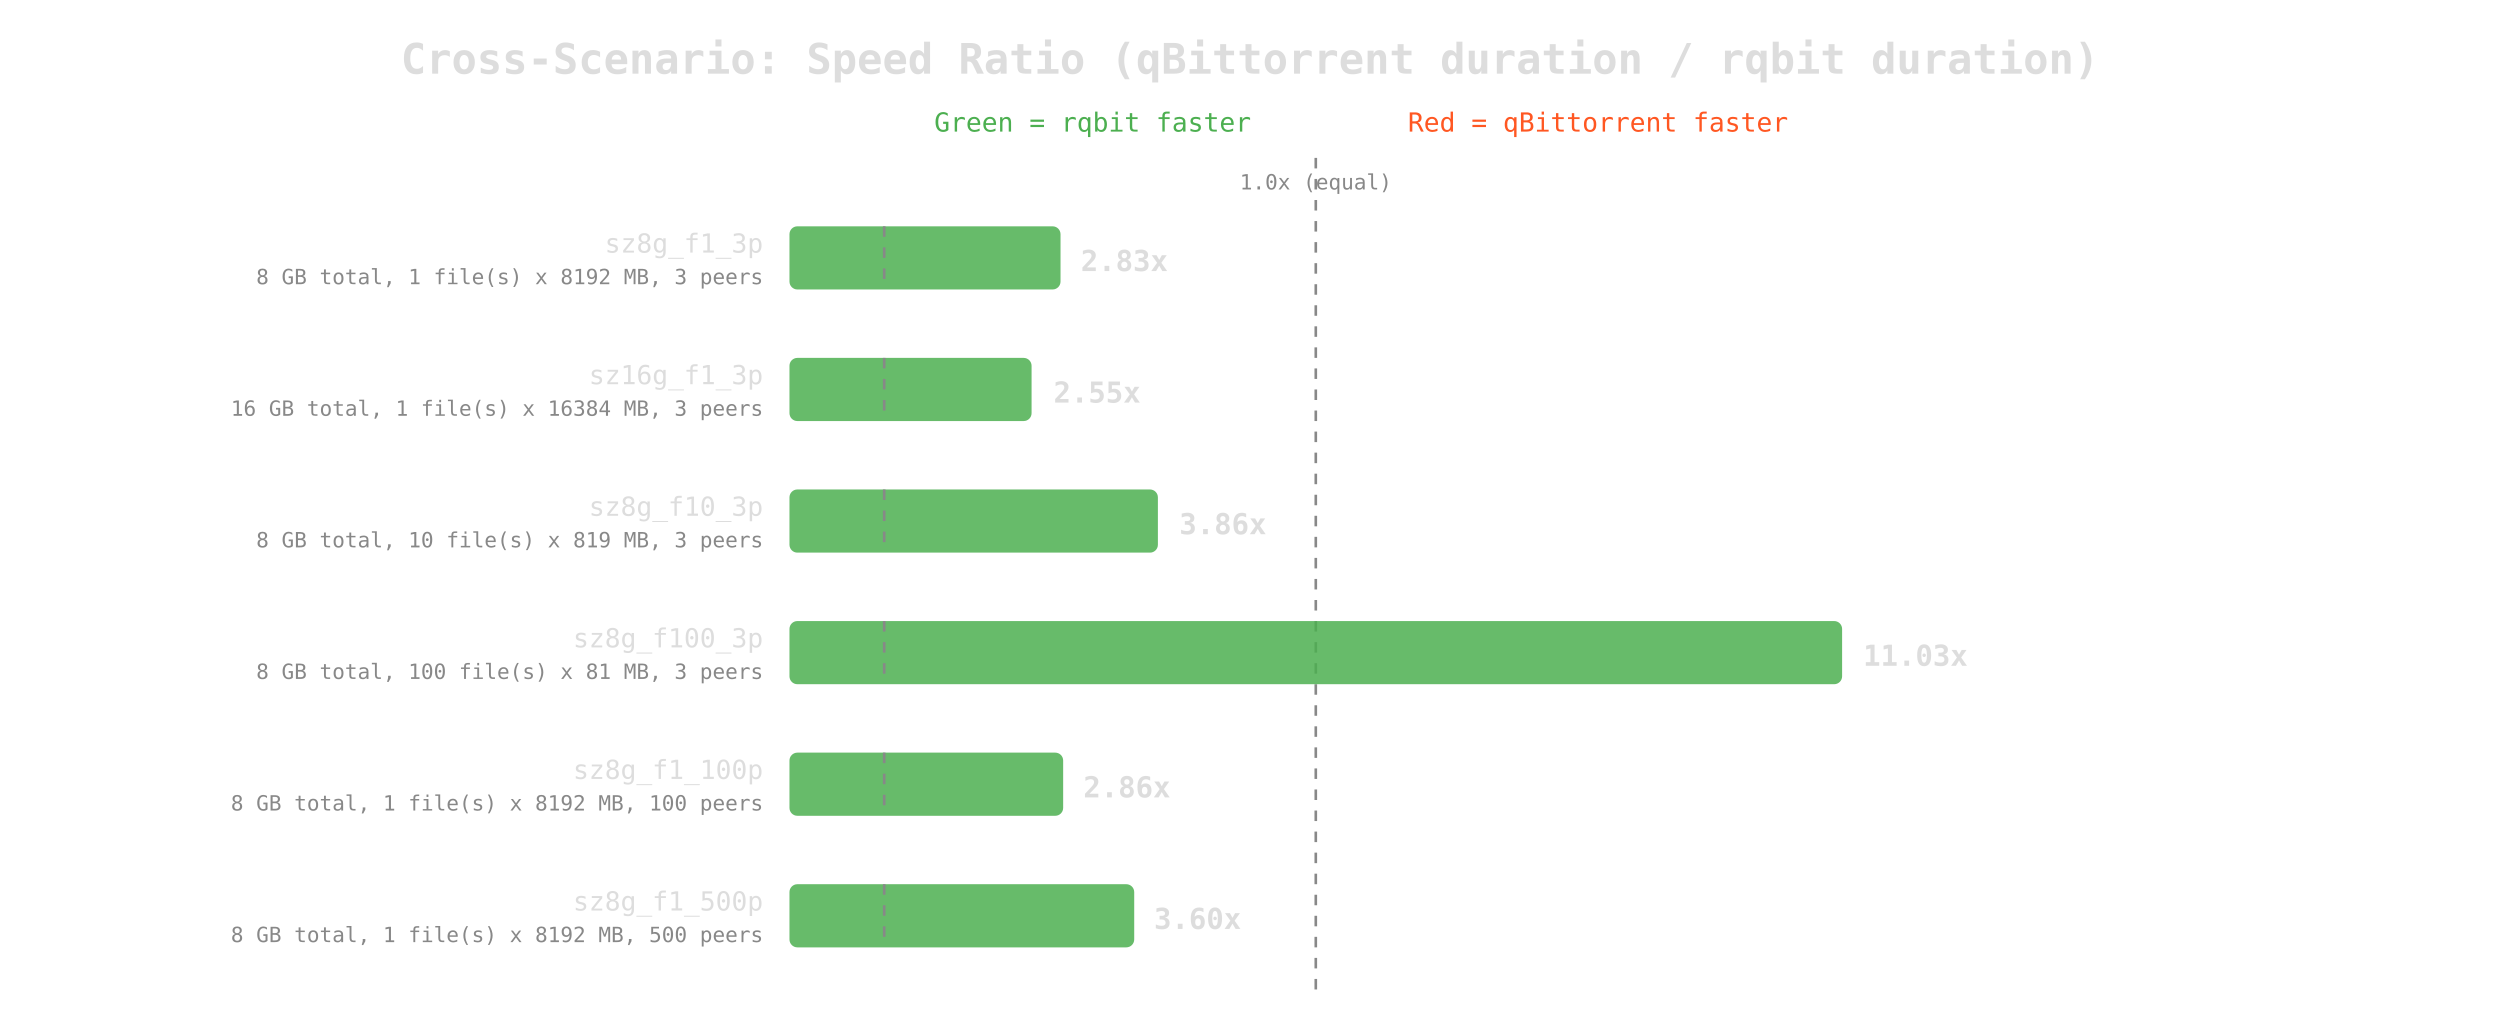
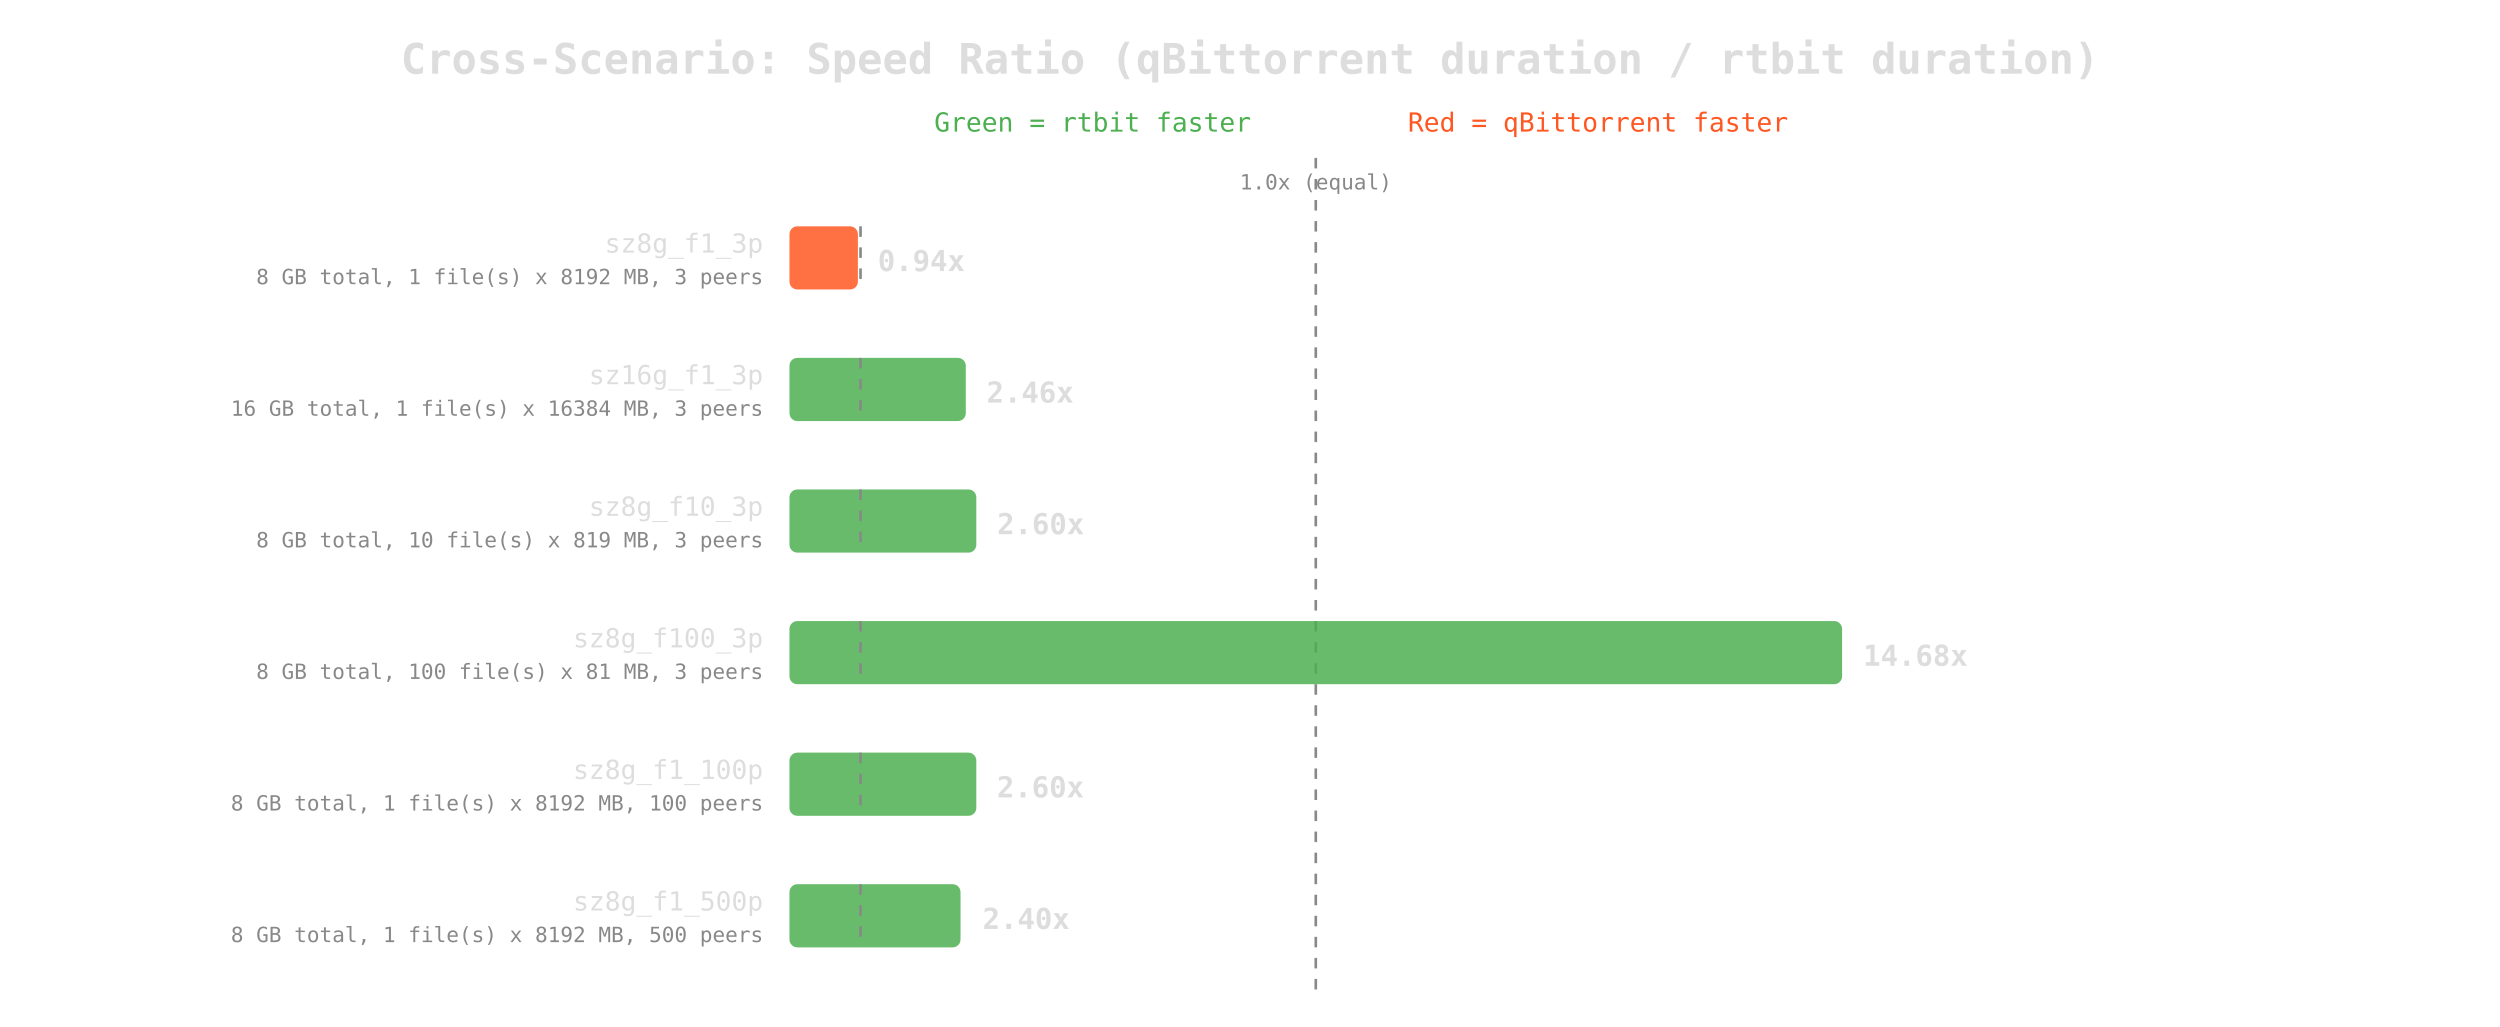
<svg xmlns="http://www.w3.org/2000/svg" width="950" height="390" style="background:#1a1a2e">
-   <text x="475" y="28" fill="#ddd" font-size="16" text-anchor="middle" font-family="monospace" font-weight="bold">Cross-Scenario: Speed Ratio (qBittorrent duration / rqbit duration)</text>
-   <text x="355" y="50" fill="#4CAF50" font-size="10" font-family="monospace">Green = rqbit faster</text>
+   <text x="475" y="28" fill="#ddd" font-size="16" text-anchor="middle" font-family="monospace" font-weight="bold">Cross-Scenario: Speed Ratio (qBittorrent duration / rtbit duration)</text>
+   <text x="355" y="50" fill="#4CAF50" font-size="10" font-family="monospace">Green = rtbit faster</text>
  <text x="535" y="50" fill="#FF5722" font-size="10" font-family="monospace">Red = qBittorrent faster</text>
  <line x1="500" y1="60" x2="500" y2="380" stroke="#888" stroke-dasharray="4" stroke-width="1" />
  <text x="500" y="72" fill="#888" font-size="8" text-anchor="middle" font-family="monospace">1.0x (equal)</text>
  <text x="290" y="96" fill="#ddd" font-size="10" text-anchor="end" font-family="monospace">sz8g_f1_3p</text>
  <text x="290" y="108" fill="#888" font-size="8" text-anchor="end" font-family="monospace">8 GB total, 1 file(s) x 8192 MB, 3 peers</text>
-   <rect x="300" y="86" width="103" height="24" fill="#4CAF50" opacity="0.85" rx="3" />
-   <text x="410.696" y="103" fill="#ddd" font-size="11" font-family="monospace" font-weight="bold">2.83x</text>
-   <line x1="336" y1="86" x2="336" y2="110" stroke="#888" stroke-dasharray="4" stroke-width="1" />
+   <rect x="300" y="86" width="26" height="24" fill="#FF5722" opacity="0.85" rx="3" />
+   <text x="333.561" y="103" fill="#ddd" font-size="11" font-family="monospace" font-weight="bold">0.94x</text>
+   <line x1="327" y1="86" x2="327" y2="110" stroke="#888" stroke-dasharray="4" stroke-width="1" />
  <text x="290" y="146" fill="#ddd" font-size="10" text-anchor="end" font-family="monospace">sz16g_f1_3p</text>
  <text x="290" y="158" fill="#888" font-size="8" text-anchor="end" font-family="monospace">16 GB total, 1 file(s) x 16384 MB, 3 peers</text>
-   <rect x="300" y="136" width="92" height="24" fill="#4CAF50" opacity="0.85" rx="3" />
-   <text x="400.329" y="153" fill="#ddd" font-size="11" font-family="monospace" font-weight="bold">2.55x</text>
-   <line x1="336" y1="136" x2="336" y2="160" stroke="#888" stroke-dasharray="4" stroke-width="1" />
+   <rect x="300" y="136" width="67" height="24" fill="#4CAF50" opacity="0.85" rx="3" />
+   <text x="374.885" y="153" fill="#ddd" font-size="11" font-family="monospace" font-weight="bold">2.46x</text>
+   <line x1="327" y1="136" x2="327" y2="160" stroke="#888" stroke-dasharray="4" stroke-width="1" />
  <text x="290" y="196" fill="#ddd" font-size="10" text-anchor="end" font-family="monospace">sz8g_f10_3p</text>
  <text x="290" y="208" fill="#888" font-size="8" text-anchor="end" font-family="monospace">8 GB total, 10 file(s) x 819 MB, 3 peers</text>
-   <rect x="300" y="186" width="140" height="24" fill="#4CAF50" opacity="0.85" rx="3" />
-   <text x="448.14" y="203" fill="#ddd" font-size="11" font-family="monospace" font-weight="bold">3.86x</text>
-   <line x1="336" y1="186" x2="336" y2="210" stroke="#888" stroke-dasharray="4" stroke-width="1" />
+   <rect x="300" y="186" width="71" height="24" fill="#4CAF50" opacity="0.85" rx="3" />
+   <text x="378.906" y="203" fill="#ddd" font-size="11" font-family="monospace" font-weight="bold">2.60x</text>
+   <line x1="327" y1="186" x2="327" y2="210" stroke="#888" stroke-dasharray="4" stroke-width="1" />
  <text x="290" y="246" fill="#ddd" font-size="10" text-anchor="end" font-family="monospace">sz8g_f100_3p</text>
  <text x="290" y="258" fill="#888" font-size="8" text-anchor="end" font-family="monospace">8 GB total, 100 file(s) x 81 MB, 3 peers</text>
  <rect x="300" y="236" width="400" height="24" fill="#4CAF50" opacity="0.85" rx="3" />
-   <text x="708" y="253" fill="#ddd" font-size="11" font-family="monospace" font-weight="bold">11.03x</text>
-   <line x1="336" y1="236" x2="336" y2="260" stroke="#888" stroke-dasharray="4" stroke-width="1" />
+   <text x="708" y="253" fill="#ddd" font-size="11" font-family="monospace" font-weight="bold">14.68x</text>
+   <line x1="327" y1="236" x2="327" y2="260" stroke="#888" stroke-dasharray="4" stroke-width="1" />
  <text x="290" y="296" fill="#ddd" font-size="10" text-anchor="end" font-family="monospace">sz8g_f1_100p</text>
  <text x="290" y="308" fill="#888" font-size="8" text-anchor="end" font-family="monospace">8 GB total, 1 file(s) x 8192 MB, 100 peers</text>
-   <rect x="300" y="286" width="104" height="24" fill="#4CAF50" opacity="0.85" rx="3" />
-   <text x="411.666" y="303" fill="#ddd" font-size="11" font-family="monospace" font-weight="bold">2.86x</text>
-   <line x1="336" y1="286" x2="336" y2="310" stroke="#888" stroke-dasharray="4" stroke-width="1" />
+   <rect x="300" y="286" width="71" height="24" fill="#4CAF50" opacity="0.85" rx="3" />
+   <text x="378.826" y="303" fill="#ddd" font-size="11" font-family="monospace" font-weight="bold">2.60x</text>
+   <line x1="327" y1="286" x2="327" y2="310" stroke="#888" stroke-dasharray="4" stroke-width="1" />
  <text x="290" y="346" fill="#ddd" font-size="10" text-anchor="end" font-family="monospace">sz8g_f1_500p</text>
  <text x="290" y="358" fill="#888" font-size="8" text-anchor="end" font-family="monospace">8 GB total, 1 file(s) x 8192 MB, 500 peers</text>
-   <rect x="300" y="336" width="131" height="24" fill="#4CAF50" opacity="0.85" rx="3" />
-   <text x="438.544" y="353" fill="#ddd" font-size="11" font-family="monospace" font-weight="bold">3.60x</text>
-   <line x1="336" y1="336" x2="336" y2="360" stroke="#888" stroke-dasharray="4" stroke-width="1" />
+   <rect x="300" y="336" width="65" height="24" fill="#4CAF50" opacity="0.85" rx="3" />
+   <text x="373.388" y="353" fill="#ddd" font-size="11" font-family="monospace" font-weight="bold">2.40x</text>
+   <line x1="327" y1="336" x2="327" y2="360" stroke="#888" stroke-dasharray="4" stroke-width="1" />
</svg>
